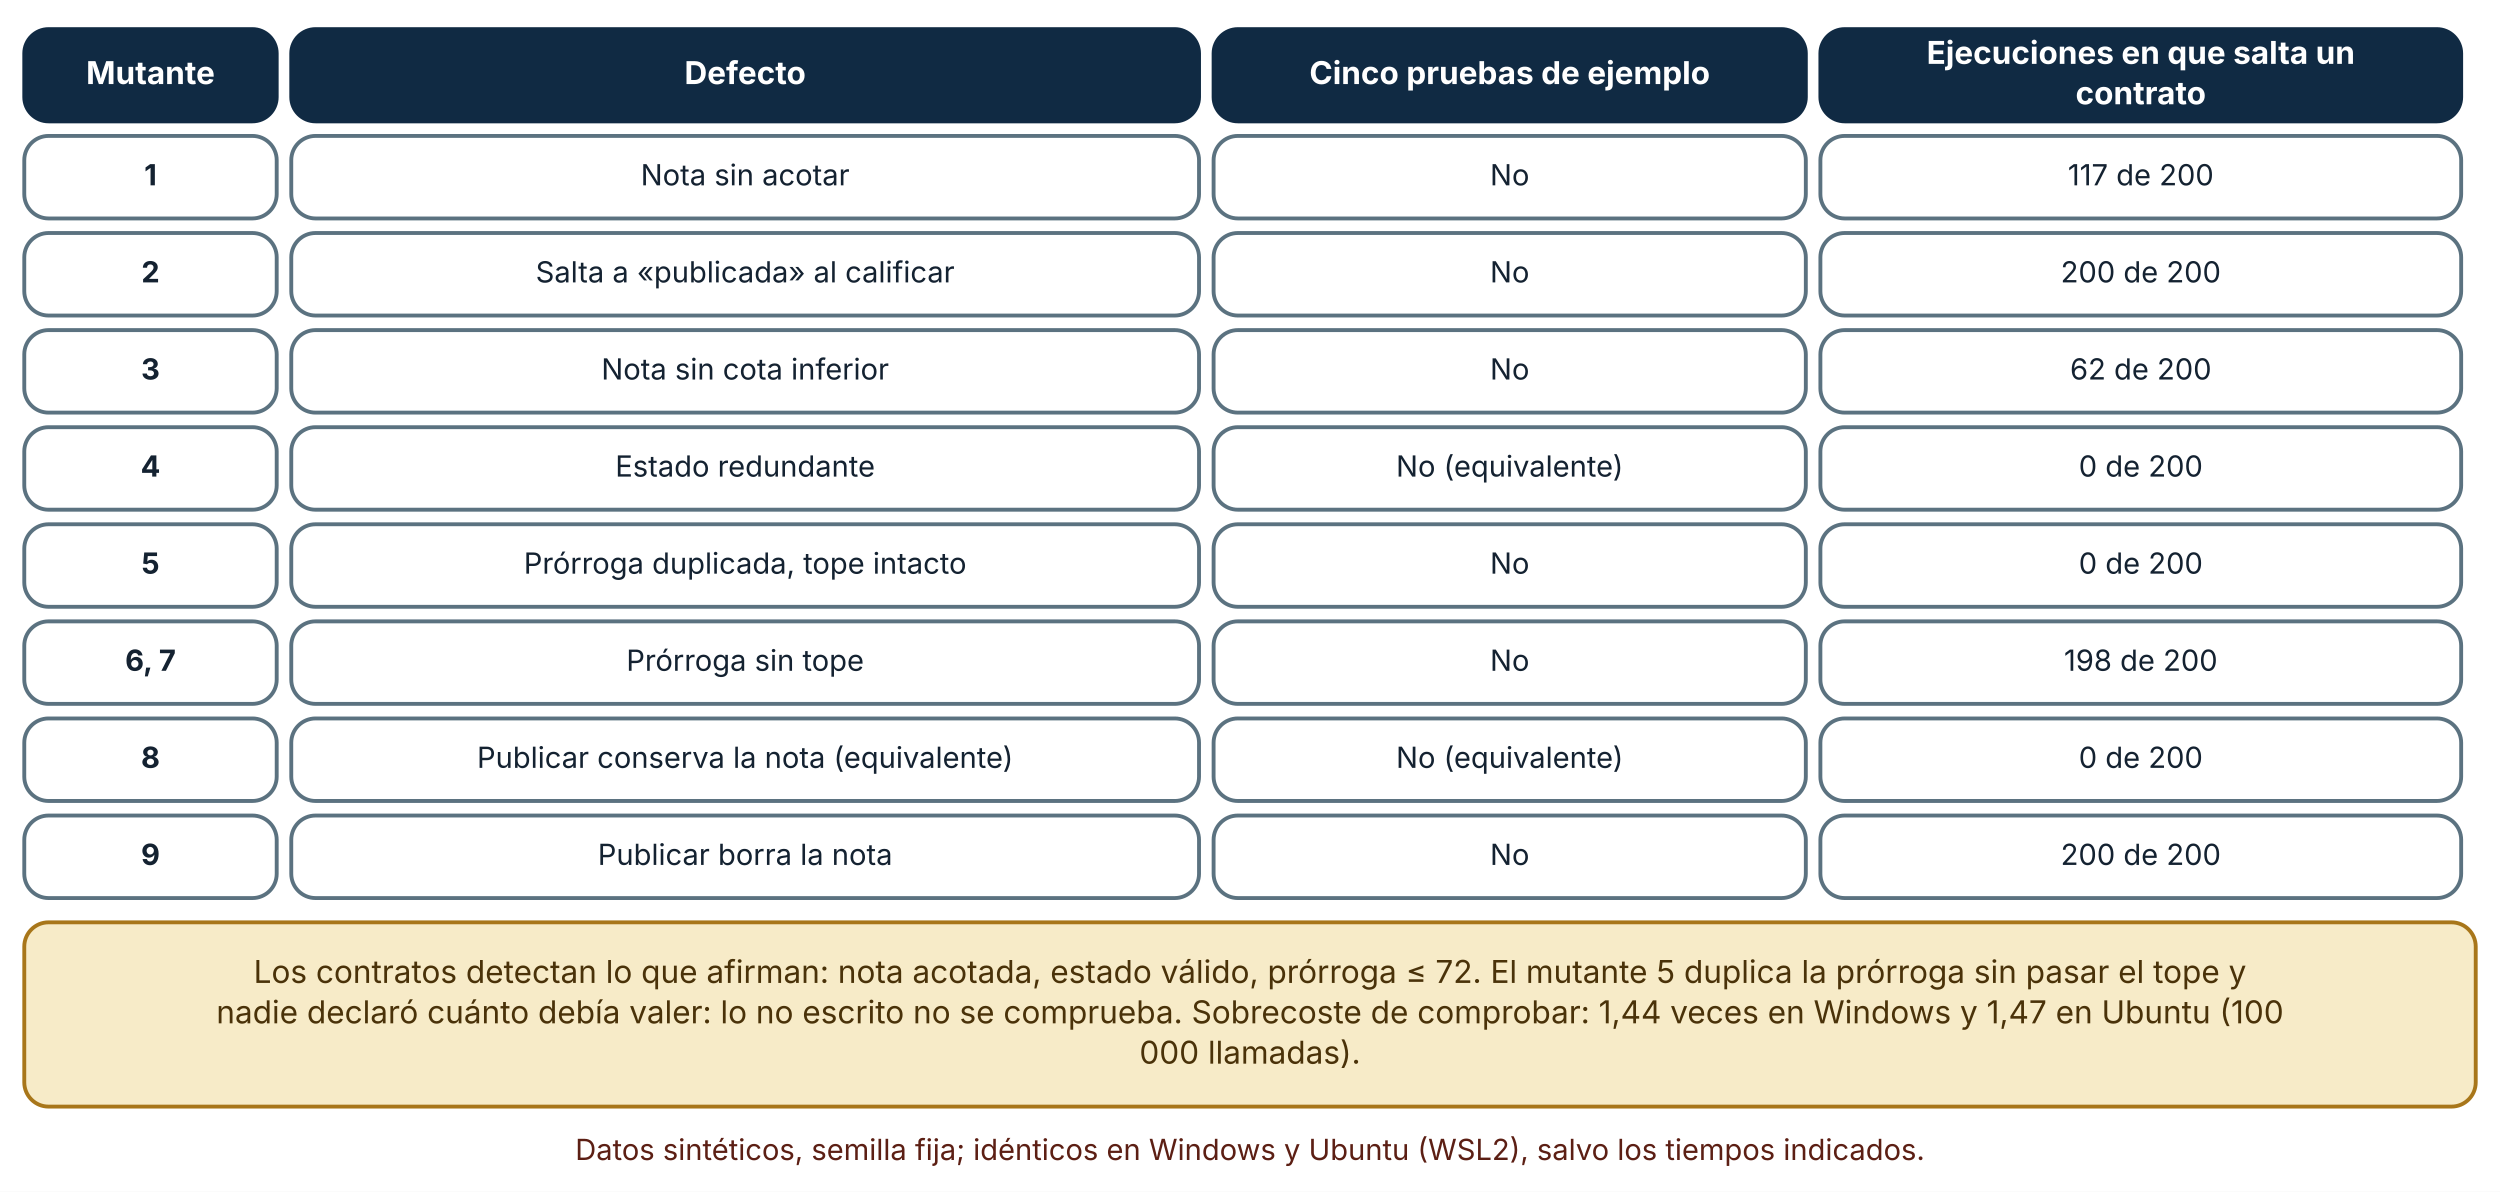
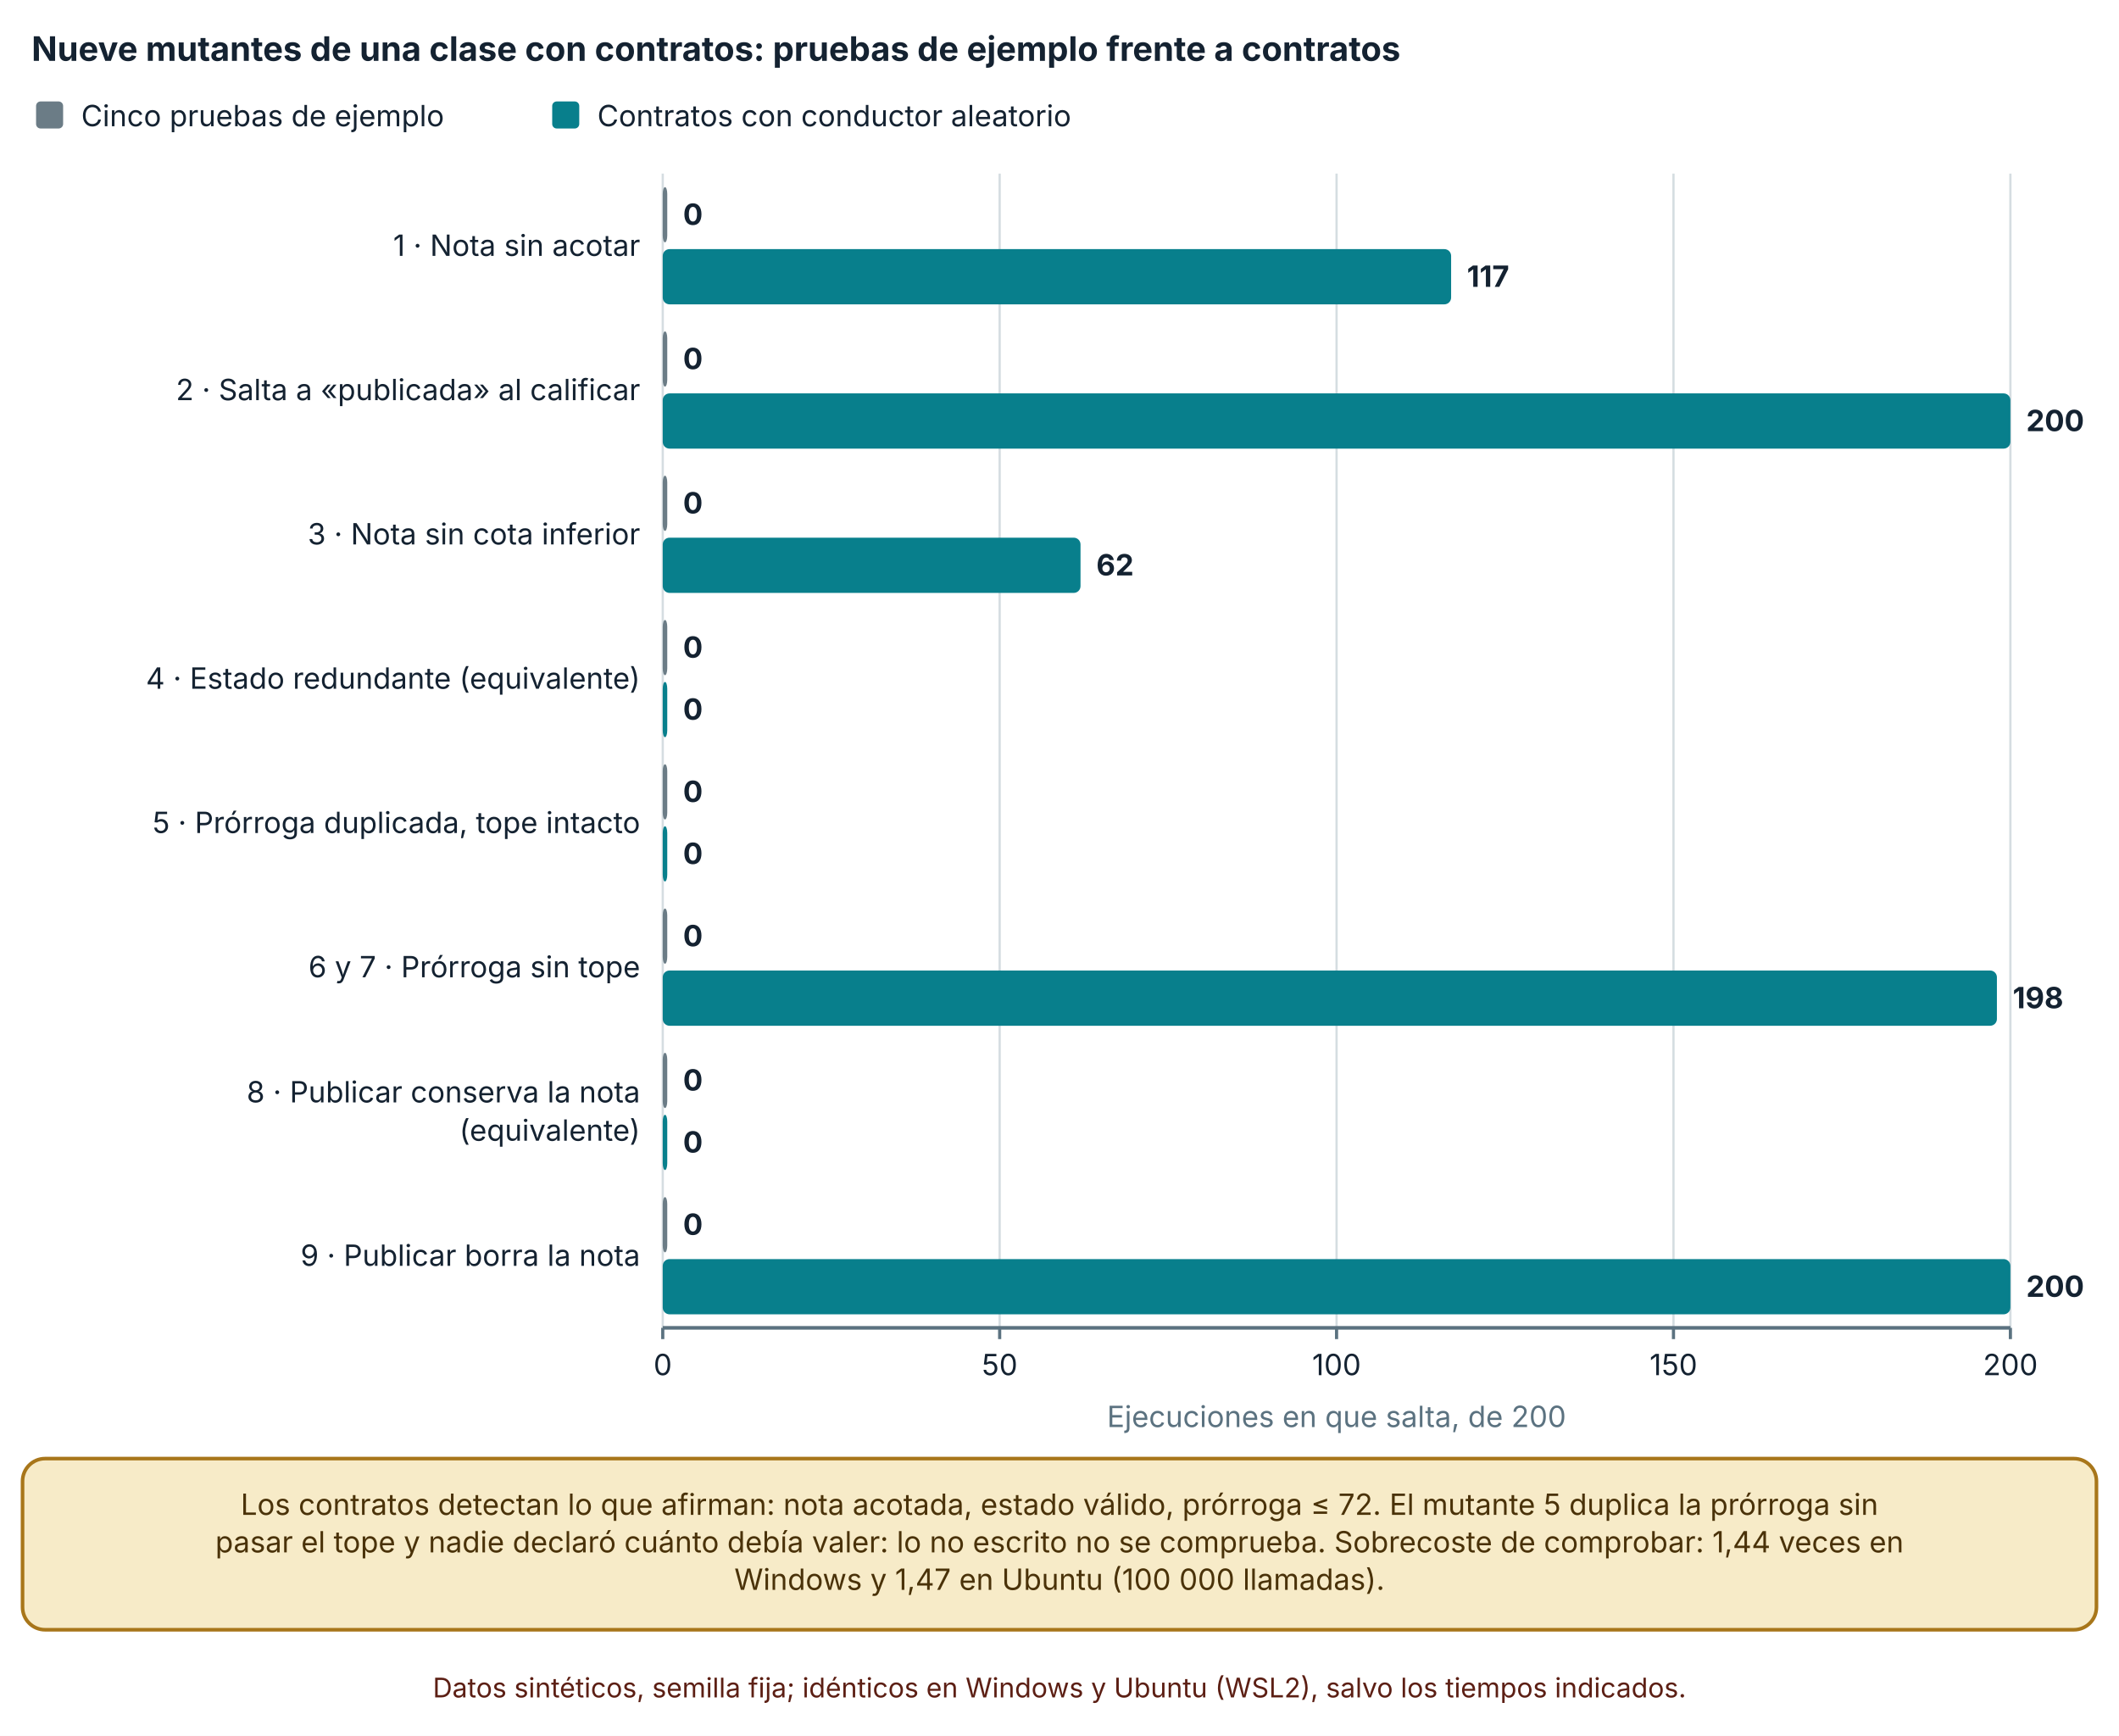
- <svg xmlns="http://www.w3.org/2000/svg" viewBox="0 0 1030 491" width="1030" height="491" role="img" aria-labelledby="t d" font-family="Inter, 'Segoe UI', system-ui, -apple-system, sans-serif">
+ <svg xmlns="http://www.w3.org/2000/svg" viewBox="0 0 940 770" width="940" height="770" role="img" aria-labelledby="t d" font-family="Inter, 'Segoe UI', system-ui, -apple-system, sans-serif">
  <defs>
    <marker id="arrow" viewBox="0 0 10 10" refX="9" refY="5" markerWidth="8" markerHeight="8" orient="auto-start-reverse">
      <path d="M0,0 L10,5 L0,10 z" fill="#32505f" />
    </marker>
    <marker id="arrow-coral" viewBox="0 0 10 10" refX="9" refY="5" markerWidth="8" markerHeight="8" orient="auto-start-reverse">
      <path d="M0,0 L10,5 L0,10 z" fill="#c0432f" />
    </marker>
  </defs>
-   <rect width="1030" height="491" fill="#ffffff" />
-   <rect x="10" y="12" width="104" height="38" rx="10" fill="#102a43" stroke="#102a43" stroke-width="1.6" />
-   <text x="62" y="34.64" font-size="13" text-anchor="middle" font-weight="700" fill="#ffffff">
-     <tspan x="62" dy="0">Mutante</tspan>
+   <rect width="940" height="770" fill="#ffffff" />
+   <text x="14" y="27" font-size="15" text-anchor="start" font-weight="700" fill="#142231">
+     <tspan x="14" dy="0">Nueve mutantes de una clase con contratos: pruebas de ejemplo frente a contratos</tspan>
  </text>
-   <rect x="120" y="12" width="374" height="38" rx="10" fill="#102a43" stroke="#102a43" stroke-width="1.6" />
-   <text x="307" y="34.64" font-size="13" text-anchor="middle" font-weight="700" fill="#ffffff">
-     <tspan x="307" dy="0">Defecto</tspan>
+   <rect x="16" y="45" width="12" height="12" rx="2" fill="#6b7c86" />
+   <text x="36" y="56" font-size="13" text-anchor="start" font-weight="400" fill="#142231">
+     <tspan x="36" dy="0">Cinco pruebas de ejemplo</tspan>
  </text>
-   <rect x="500" y="12" width="244" height="38" rx="10" fill="#102a43" stroke="#102a43" stroke-width="1.6" />
-   <text x="622" y="34.64" font-size="13" text-anchor="middle" font-weight="700" fill="#ffffff">
-     <tspan x="622" dy="0">Cinco pruebas de ejemplo</tspan>
+   <rect x="244.96" y="45" width="12" height="12" rx="2" fill="#087f8c" />
+   <text x="264.96" y="56" font-size="13" text-anchor="start" font-weight="400" fill="#142231">
+     <tspan x="264.96" dy="0">Contratos con conductor aleatorio</tspan>
  </text>
-   <rect x="750" y="12" width="264" height="38" rx="10" fill="#102a43" stroke="#102a43" stroke-width="1.6" />
-   <text x="882" y="26.32" font-size="13" text-anchor="middle" font-weight="700" fill="#ffffff">
-     <tspan x="882" dy="0">Ejecuciones en que salta un</tspan>
+   <line x1="294" y1="77" x2="294" y2="589" stroke="#d5dde1" stroke-width="1" />
+   <line x1="294" y1="589" x2="294" y2="594" stroke="#5b7280" stroke-width="1.4" />
+   <text x="294" y="610" font-size="13" text-anchor="middle" font-weight="400" fill="#142231">
+     <tspan x="294" dy="0">0</tspan>
  </text>
-   <text x="882" y="42.96" font-size="13" text-anchor="middle" font-weight="700" fill="#ffffff">
-     <tspan x="882" dy="0">contrato</tspan>
+   <line x1="443.455" y1="77" x2="443.455" y2="589" stroke="#d5dde1" stroke-width="1" />
+   <line x1="443.455" y1="589" x2="443.455" y2="594" stroke="#5b7280" stroke-width="1.4" />
+   <text x="443.455" y="610" font-size="13" text-anchor="middle" font-weight="400" fill="#142231">
+     <tspan x="443.455" dy="0">50</tspan>
  </text>
-   <rect x="10" y="56" width="104" height="34" rx="10" fill="#ffffff" stroke="#5b7280" stroke-width="1.6" />
-   <text x="62" y="76.36" font-size="12" text-anchor="middle" font-weight="700" fill="#142231">
-     <tspan x="62" dy="0">1</tspan>
+   <line x1="592.91" y1="77" x2="592.91" y2="589" stroke="#d5dde1" stroke-width="1" />
+   <line x1="592.91" y1="589" x2="592.91" y2="594" stroke="#5b7280" stroke-width="1.4" />
+   <text x="592.91" y="610" font-size="13" text-anchor="middle" font-weight="400" fill="#142231">
+     <tspan x="592.91" dy="0">100</tspan>
  </text>
-   <rect x="120" y="56" width="374" height="34" rx="10" fill="#ffffff" stroke="#5b7280" stroke-width="1.6" />
-   <text x="307" y="76.36" font-size="12" text-anchor="middle" font-weight="400" fill="#142231">
-     <tspan x="307" dy="0">Nota sin acotar</tspan>
+   <line x1="742.365" y1="77" x2="742.365" y2="589" stroke="#d5dde1" stroke-width="1" />
+   <line x1="742.365" y1="589" x2="742.365" y2="594" stroke="#5b7280" stroke-width="1.4" />
+   <text x="742.365" y="610" font-size="13" text-anchor="middle" font-weight="400" fill="#142231">
+     <tspan x="742.365" dy="0">150</tspan>
  </text>
-   <rect x="500" y="56" width="244" height="34" rx="10" fill="#ffffff" stroke="#5b7280" stroke-width="1.6" />
-   <text x="622" y="76.36" font-size="12" text-anchor="middle" font-weight="400" fill="#142231">
-     <tspan x="622" dy="0">No</tspan>
+   <line x1="891.82" y1="77" x2="891.82" y2="589" stroke="#d5dde1" stroke-width="1" />
+   <line x1="891.82" y1="589" x2="891.82" y2="594" stroke="#5b7280" stroke-width="1.4" />
+   <text x="891.82" y="610" font-size="13" text-anchor="middle" font-weight="400" fill="#142231">
+     <tspan x="891.82" dy="0">200</tspan>
  </text>
-   <rect x="750" y="56" width="264" height="34" rx="10" fill="#ffffff" stroke="#5b7280" stroke-width="1.6" />
-   <text x="882" y="76.36" font-size="12" text-anchor="middle" font-weight="400" fill="#142231">
-     <tspan x="882" dy="0">117 de 200</tspan>
+   <line x1="294" y1="589" x2="891.82" y2="589" stroke="#5b7280" stroke-width="1.6" />
+   <text x="284" y="113.5" font-size="13" text-anchor="end" font-weight="400" fill="#142231">
+     <tspan x="284" dy="0">1 · Nota sin acotar</tspan>
  </text>
-   <rect x="10" y="96" width="104" height="34" rx="10" fill="#ffffff" stroke="#5b7280" stroke-width="1.6" />
-   <text x="62" y="116.36" font-size="12" text-anchor="middle" font-weight="700" fill="#142231">
-     <tspan x="62" dy="0">2</tspan>
+   <text x="284" y="177.5" font-size="13" text-anchor="end" font-weight="400" fill="#142231">
+     <tspan x="284" dy="0">2 · Salta a «publicada» al calificar</tspan>
  </text>
-   <rect x="120" y="96" width="374" height="34" rx="10" fill="#ffffff" stroke="#5b7280" stroke-width="1.6" />
-   <text x="307" y="116.36" font-size="12" text-anchor="middle" font-weight="400" fill="#142231">
-     <tspan x="307" dy="0">Salta a «publicada» al calificar</tspan>
+   <text x="284" y="241.5" font-size="13" text-anchor="end" font-weight="400" fill="#142231">
+     <tspan x="284" dy="0">3 · Nota sin cota inferior</tspan>
  </text>
-   <rect x="500" y="96" width="244" height="34" rx="10" fill="#ffffff" stroke="#5b7280" stroke-width="1.6" />
-   <text x="622" y="116.36" font-size="12" text-anchor="middle" font-weight="400" fill="#142231">
-     <tspan x="622" dy="0">No</tspan>
+   <text x="284" y="305.5" font-size="13" text-anchor="end" font-weight="400" fill="#142231">
+     <tspan x="284" dy="0">4 · Estado redundante (equivalente)</tspan>
  </text>
-   <rect x="750" y="96" width="264" height="34" rx="10" fill="#ffffff" stroke="#5b7280" stroke-width="1.6" />
-   <text x="882" y="116.36" font-size="12" text-anchor="middle" font-weight="400" fill="#142231">
-     <tspan x="882" dy="0">200 de 200</tspan>
+   <text x="284" y="369.5" font-size="13" text-anchor="end" font-weight="400" fill="#142231">
+     <tspan x="284" dy="0">5 · Prórroga duplicada, tope intacto</tspan>
  </text>
-   <rect x="10" y="136" width="104" height="34" rx="10" fill="#ffffff" stroke="#5b7280" stroke-width="1.6" />
-   <text x="62" y="156.36" font-size="12" text-anchor="middle" font-weight="700" fill="#142231">
-     <tspan x="62" dy="0">3</tspan>
+   <text x="284" y="433.5" font-size="13" text-anchor="end" font-weight="400" fill="#142231">
+     <tspan x="284" dy="0">6 y 7 · Prórroga sin tope</tspan>
  </text>
-   <rect x="120" y="136" width="374" height="34" rx="10" fill="#ffffff" stroke="#5b7280" stroke-width="1.6" />
-   <text x="307" y="156.36" font-size="12" text-anchor="middle" font-weight="400" fill="#142231">
-     <tspan x="307" dy="0">Nota sin cota inferior</tspan>
+   <text x="284" y="489" font-size="13" text-anchor="end" font-weight="400" fill="#142231">
+     <tspan x="284" dy="0">8 · Publicar conserva la nota</tspan>
  </text>
-   <rect x="500" y="136" width="244" height="34" rx="10" fill="#ffffff" stroke="#5b7280" stroke-width="1.6" />
-   <text x="622" y="156.36" font-size="12" text-anchor="middle" font-weight="400" fill="#142231">
-     <tspan x="622" dy="0">No</tspan>
+   <text x="284" y="506" font-size="13" text-anchor="end" font-weight="400" fill="#142231">
+     <tspan x="284" dy="0">(equivalente)</tspan>
  </text>
-   <rect x="750" y="136" width="264" height="34" rx="10" fill="#ffffff" stroke="#5b7280" stroke-width="1.6" />
-   <text x="882" y="156.36" font-size="12" text-anchor="middle" font-weight="400" fill="#142231">
-     <tspan x="882" dy="0">62 de 200</tspan>
+   <text x="284" y="561.5" font-size="13" text-anchor="end" font-weight="400" fill="#142231">
+     <tspan x="284" dy="0">9 · Publicar borra la nota</tspan>
  </text>
-   <rect x="10" y="176" width="104" height="34" rx="10" fill="#ffffff" stroke="#5b7280" stroke-width="1.6" />
-   <text x="62" y="196.36" font-size="12" text-anchor="middle" font-weight="700" fill="#142231">
-     <tspan x="62" dy="0">4</tspan>
+   <rect x="294" y="83" width="2" height="24.5" rx="3" fill="#6b7c86" />
+   <text x="303" y="99.75" font-size="13" text-anchor="start" font-weight="700" fill="#142231">
+     <tspan x="303" dy="0">0</tspan>
  </text>
-   <rect x="120" y="176" width="374" height="34" rx="10" fill="#ffffff" stroke="#5b7280" stroke-width="1.6" />
-   <text x="307" y="196.36" font-size="12" text-anchor="middle" font-weight="400" fill="#142231">
-     <tspan x="307" dy="0">Estado redundante</tspan>
+   <rect x="294" y="110.5" width="349.725" height="24.5" rx="3" fill="#087f8c" />
+   <text x="650.725" y="127.25" font-size="13" text-anchor="start" font-weight="700" fill="#142231">
+     <tspan x="650.725" dy="0">117</tspan>
  </text>
-   <rect x="500" y="176" width="244" height="34" rx="10" fill="#ffffff" stroke="#5b7280" stroke-width="1.6" />
-   <text x="622" y="196.36" font-size="12" text-anchor="middle" font-weight="400" fill="#142231">
-     <tspan x="622" dy="0">No (equivalente)</tspan>
+   <rect x="294" y="147" width="2" height="24.5" rx="3" fill="#6b7c86" />
+   <text x="303" y="163.75" font-size="13" text-anchor="start" font-weight="700" fill="#142231">
+     <tspan x="303" dy="0">0</tspan>
  </text>
-   <rect x="750" y="176" width="264" height="34" rx="10" fill="#ffffff" stroke="#5b7280" stroke-width="1.6" />
-   <text x="882" y="196.36" font-size="12" text-anchor="middle" font-weight="400" fill="#142231">
-     <tspan x="882" dy="0">0 de 200</tspan>
+   <rect x="294" y="174.5" width="597.82" height="24.5" rx="3" fill="#087f8c" />
+   <text x="898.82" y="191.25" font-size="13" text-anchor="start" font-weight="700" fill="#142231">
+     <tspan x="898.82" dy="0">200</tspan>
  </text>
-   <rect x="10" y="216" width="104" height="34" rx="10" fill="#ffffff" stroke="#5b7280" stroke-width="1.6" />
-   <text x="62" y="236.36" font-size="12" text-anchor="middle" font-weight="700" fill="#142231">
-     <tspan x="62" dy="0">5</tspan>
+   <rect x="294" y="211" width="2" height="24.5" rx="3" fill="#6b7c86" />
+   <text x="303" y="227.75" font-size="13" text-anchor="start" font-weight="700" fill="#142231">
+     <tspan x="303" dy="0">0</tspan>
  </text>
-   <rect x="120" y="216" width="374" height="34" rx="10" fill="#ffffff" stroke="#5b7280" stroke-width="1.6" />
-   <text x="307" y="236.36" font-size="12" text-anchor="middle" font-weight="400" fill="#142231">
-     <tspan x="307" dy="0">Prórroga duplicada, tope intacto</tspan>
+   <rect x="294" y="238.5" width="185.324" height="24.5" rx="3" fill="#087f8c" />
+   <text x="486.324" y="255.25" font-size="13" text-anchor="start" font-weight="700" fill="#142231">
+     <tspan x="486.324" dy="0">62</tspan>
  </text>
-   <rect x="500" y="216" width="244" height="34" rx="10" fill="#ffffff" stroke="#5b7280" stroke-width="1.6" />
-   <text x="622" y="236.36" font-size="12" text-anchor="middle" font-weight="400" fill="#142231">
-     <tspan x="622" dy="0">No</tspan>
+   <rect x="294" y="275" width="2" height="24.5" rx="3" fill="#6b7c86" />
+   <text x="303" y="291.75" font-size="13" text-anchor="start" font-weight="700" fill="#142231">
+     <tspan x="303" dy="0">0</tspan>
  </text>
-   <rect x="750" y="216" width="264" height="34" rx="10" fill="#ffffff" stroke="#5b7280" stroke-width="1.6" />
-   <text x="882" y="236.36" font-size="12" text-anchor="middle" font-weight="400" fill="#142231">
-     <tspan x="882" dy="0">0 de 200</tspan>
+   <rect x="294" y="302.5" width="2" height="24.5" rx="3" fill="#087f8c" />
+   <text x="303" y="319.25" font-size="13" text-anchor="start" font-weight="700" fill="#142231">
+     <tspan x="303" dy="0">0</tspan>
  </text>
-   <rect x="10" y="256" width="104" height="34" rx="10" fill="#ffffff" stroke="#5b7280" stroke-width="1.6" />
-   <text x="62" y="276.36" font-size="12" text-anchor="middle" font-weight="700" fill="#142231">
-     <tspan x="62" dy="0">6, 7</tspan>
+   <rect x="294" y="339" width="2" height="24.5" rx="3" fill="#6b7c86" />
+   <text x="303" y="355.75" font-size="13" text-anchor="start" font-weight="700" fill="#142231">
+     <tspan x="303" dy="0">0</tspan>
  </text>
-   <rect x="120" y="256" width="374" height="34" rx="10" fill="#ffffff" stroke="#5b7280" stroke-width="1.6" />
-   <text x="307" y="276.36" font-size="12" text-anchor="middle" font-weight="400" fill="#142231">
-     <tspan x="307" dy="0">Prórroga sin tope</tspan>
+   <rect x="294" y="366.5" width="2" height="24.5" rx="3" fill="#087f8c" />
+   <text x="303" y="383.25" font-size="13" text-anchor="start" font-weight="700" fill="#142231">
+     <tspan x="303" dy="0">0</tspan>
  </text>
-   <rect x="500" y="256" width="244" height="34" rx="10" fill="#ffffff" stroke="#5b7280" stroke-width="1.6" />
-   <text x="622" y="276.36" font-size="12" text-anchor="middle" font-weight="400" fill="#142231">
-     <tspan x="622" dy="0">No</tspan>
+   <rect x="294" y="403" width="2" height="24.5" rx="3" fill="#6b7c86" />
+   <text x="303" y="419.75" font-size="13" text-anchor="start" font-weight="700" fill="#142231">
+     <tspan x="303" dy="0">0</tspan>
  </text>
-   <rect x="750" y="256" width="264" height="34" rx="10" fill="#ffffff" stroke="#5b7280" stroke-width="1.6" />
-   <text x="882" y="276.36" font-size="12" text-anchor="middle" font-weight="400" fill="#142231">
-     <tspan x="882" dy="0">198 de 200</tspan>
+   <rect x="294" y="430.5" width="591.842" height="24.5" rx="3" fill="#087f8c" />
+   <text x="892.842" y="447.25" font-size="13" text-anchor="start" font-weight="700" fill="#142231">
+     <tspan x="892.842" dy="0">198</tspan>
  </text>
-   <rect x="10" y="296" width="104" height="34" rx="10" fill="#ffffff" stroke="#5b7280" stroke-width="1.6" />
-   <text x="62" y="316.36" font-size="12" text-anchor="middle" font-weight="700" fill="#142231">
-     <tspan x="62" dy="0">8</tspan>
+   <rect x="294" y="467" width="2" height="24.5" rx="3" fill="#6b7c86" />
+   <text x="303" y="483.75" font-size="13" text-anchor="start" font-weight="700" fill="#142231">
+     <tspan x="303" dy="0">0</tspan>
  </text>
-   <rect x="120" y="296" width="374" height="34" rx="10" fill="#ffffff" stroke="#5b7280" stroke-width="1.6" />
-   <text x="307" y="316.36" font-size="12" text-anchor="middle" font-weight="400" fill="#142231">
-     <tspan x="307" dy="0">Publicar conserva la nota (equivalente)</tspan>
+   <rect x="294" y="494.5" width="2" height="24.5" rx="3" fill="#087f8c" />
+   <text x="303" y="511.25" font-size="13" text-anchor="start" font-weight="700" fill="#142231">
+     <tspan x="303" dy="0">0</tspan>
  </text>
-   <rect x="500" y="296" width="244" height="34" rx="10" fill="#ffffff" stroke="#5b7280" stroke-width="1.6" />
-   <text x="622" y="316.36" font-size="12" text-anchor="middle" font-weight="400" fill="#142231">
-     <tspan x="622" dy="0">No (equivalente)</tspan>
+   <rect x="294" y="531" width="2" height="24.5" rx="3" fill="#6b7c86" />
+   <text x="303" y="547.75" font-size="13" text-anchor="start" font-weight="700" fill="#142231">
+     <tspan x="303" dy="0">0</tspan>
  </text>
-   <rect x="750" y="296" width="264" height="34" rx="10" fill="#ffffff" stroke="#5b7280" stroke-width="1.6" />
-   <text x="882" y="316.36" font-size="12" text-anchor="middle" font-weight="400" fill="#142231">
-     <tspan x="882" dy="0">0 de 200</tspan>
+   <rect x="294" y="558.5" width="597.82" height="24.5" rx="3" fill="#087f8c" />
+   <text x="898.82" y="575.25" font-size="13" text-anchor="start" font-weight="700" fill="#142231">
+     <tspan x="898.82" dy="0">200</tspan>
  </text>
-   <rect x="10" y="336" width="104" height="34" rx="10" fill="#ffffff" stroke="#5b7280" stroke-width="1.6" />
-   <text x="62" y="356.36" font-size="12" text-anchor="middle" font-weight="700" fill="#142231">
-     <tspan x="62" dy="0">9</tspan>
+   <text x="592.91" y="633" font-size="13" text-anchor="middle" font-weight="400" fill="#5b7280">
+     <tspan x="592.91" dy="0">Ejecuciones en que salta, de 200</tspan>
  </text>
-   <rect x="120" y="336" width="374" height="34" rx="10" fill="#ffffff" stroke="#5b7280" stroke-width="1.6" />
-   <text x="307" y="356.36" font-size="12" text-anchor="middle" font-weight="400" fill="#142231">
-     <tspan x="307" dy="0">Publicar borra la nota</tspan>
+   <rect x="10" y="647" width="920" height="75.92" rx="10" fill="#f7ebc8" stroke="#a8761a" stroke-width="1.6" />
+   <text x="470" y="671.96" font-size="13" text-anchor="middle" font-weight="400" fill="#4a3209">
+     <tspan x="470" dy="0">Los contratos detectan lo que afirman: nota acotada, estado válido, prórroga ≤ 72. El mutante 5 duplica la prórroga sin</tspan>
  </text>
-   <rect x="500" y="336" width="244" height="34" rx="10" fill="#ffffff" stroke="#5b7280" stroke-width="1.6" />
-   <text x="622" y="356.36" font-size="12" text-anchor="middle" font-weight="400" fill="#142231">
-     <tspan x="622" dy="0">No</tspan>
+   <text x="470" y="688.6" font-size="13" text-anchor="middle" font-weight="400" fill="#4a3209">
+     <tspan x="470" dy="0">pasar el tope y nadie declaró cuánto debía valer: lo no escrito no se comprueba. Sobrecoste de comprobar: 1,44 veces en</tspan>
  </text>
-   <rect x="750" y="336" width="264" height="34" rx="10" fill="#ffffff" stroke="#5b7280" stroke-width="1.6" />
-   <text x="882" y="356.36" font-size="12" text-anchor="middle" font-weight="400" fill="#142231">
-     <tspan x="882" dy="0">200 de 200</tspan>
+   <text x="470" y="705.24" font-size="13" text-anchor="middle" font-weight="400" fill="#4a3209">
+     <tspan x="470" dy="0">Windows y 1,47 en Ubuntu (100 000 llamadas).</tspan>
  </text>
-   <rect x="10" y="380" width="1010" height="75.92" rx="10" fill="#f7ebc8" stroke="#a8761a" stroke-width="1.6" />
-   <text x="515" y="404.96" font-size="13" text-anchor="middle" font-weight="400" fill="#4a3209">
-     <tspan x="515" dy="0">Los contratos detectan lo que afirman: nota acotada, estado válido, prórroga ≤ 72. El mutante 5 duplica la prórroga sin pasar el tope y</tspan>
-   </text>
-   <text x="515" y="421.6" font-size="13" text-anchor="middle" font-weight="400" fill="#4a3209">
-     <tspan x="515" dy="0">nadie declaró cuánto debía valer: lo no escrito no se comprueba. Sobrecoste de comprobar: 1,44 veces en Windows y 1,47 en Ubuntu (100</tspan>
-   </text>
-   <text x="515" y="438.24" font-size="13" text-anchor="middle" font-weight="400" fill="#4a3209">
-     <tspan x="515" dy="0">000 llamadas).</tspan>
-   </text>
-   <text x="515" y="477.92" font-size="12" text-anchor="middle" font-weight="400" fill="#5c1f14">
-     <tspan x="515" dy="0">Datos sintéticos, semilla fija; idénticos en Windows y Ubuntu (WSL2), salvo los tiempos indicados.</tspan>
+   <text x="470" y="752.92" font-size="12" text-anchor="middle" font-weight="400" fill="#5c1f14">
+     <tspan x="470" dy="0">Datos sintéticos, semilla fija; idénticos en Windows y Ubuntu (WSL2), salvo los tiempos indicados.</tspan>
  </text>
</svg>
